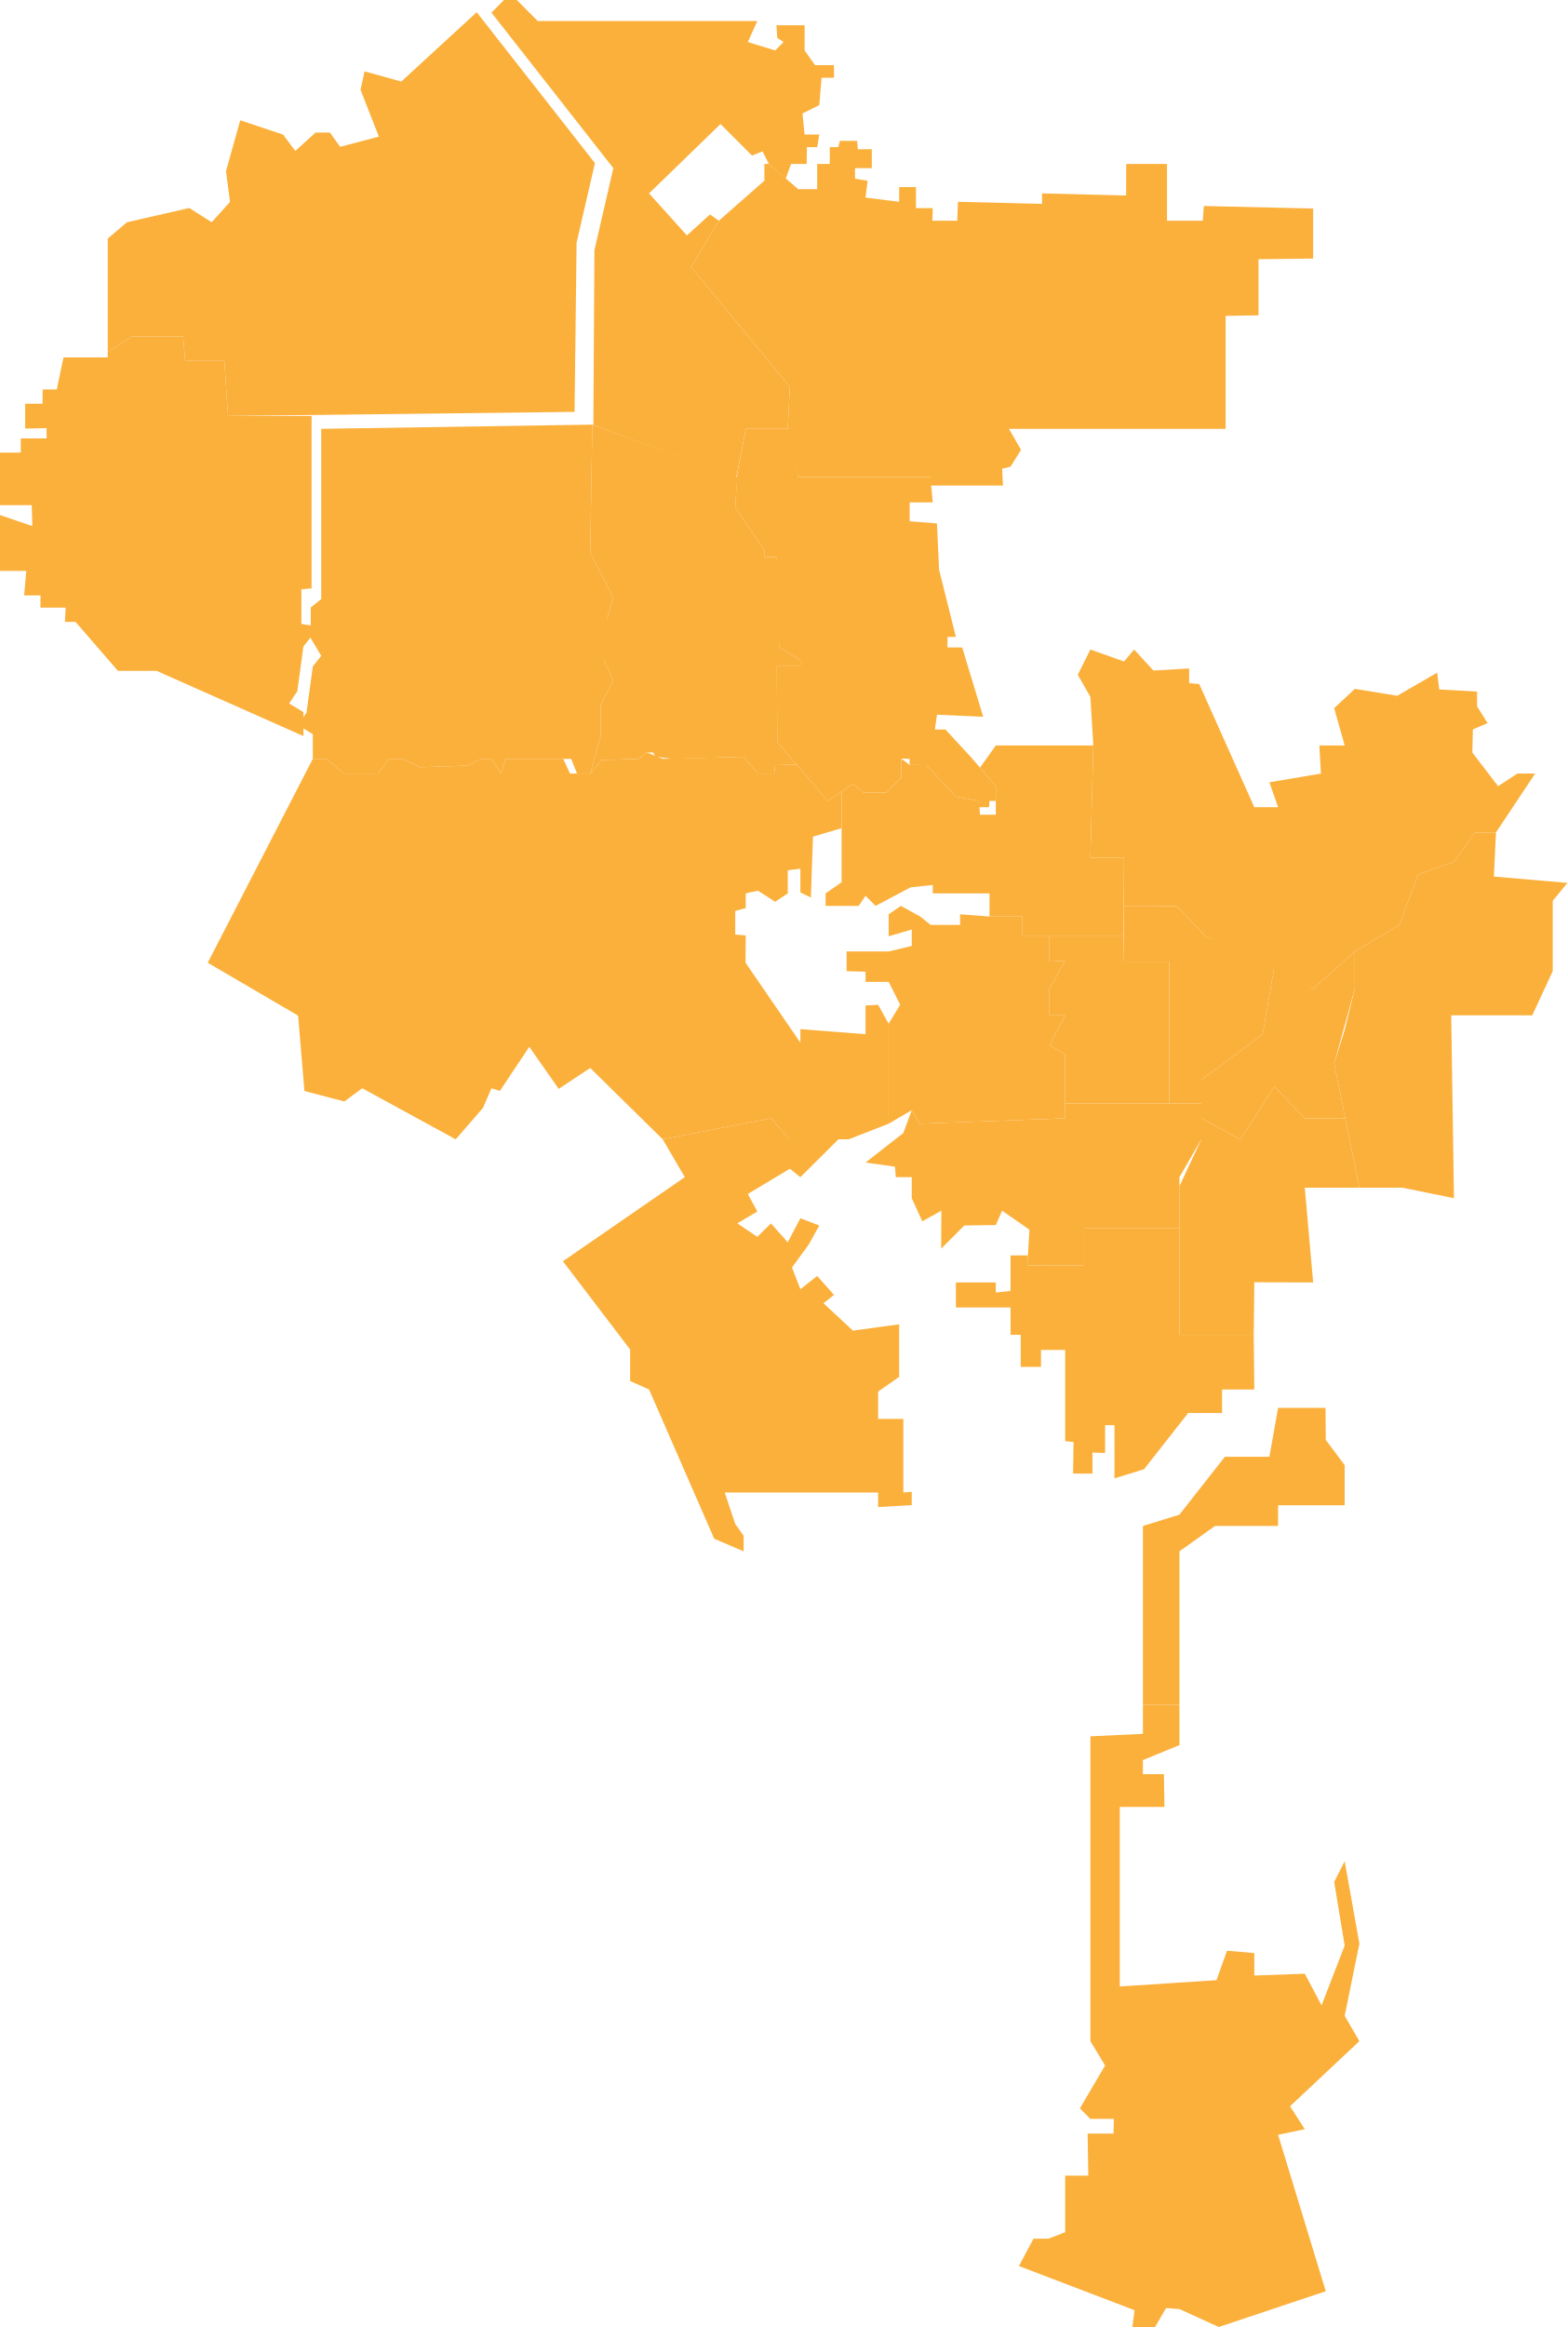
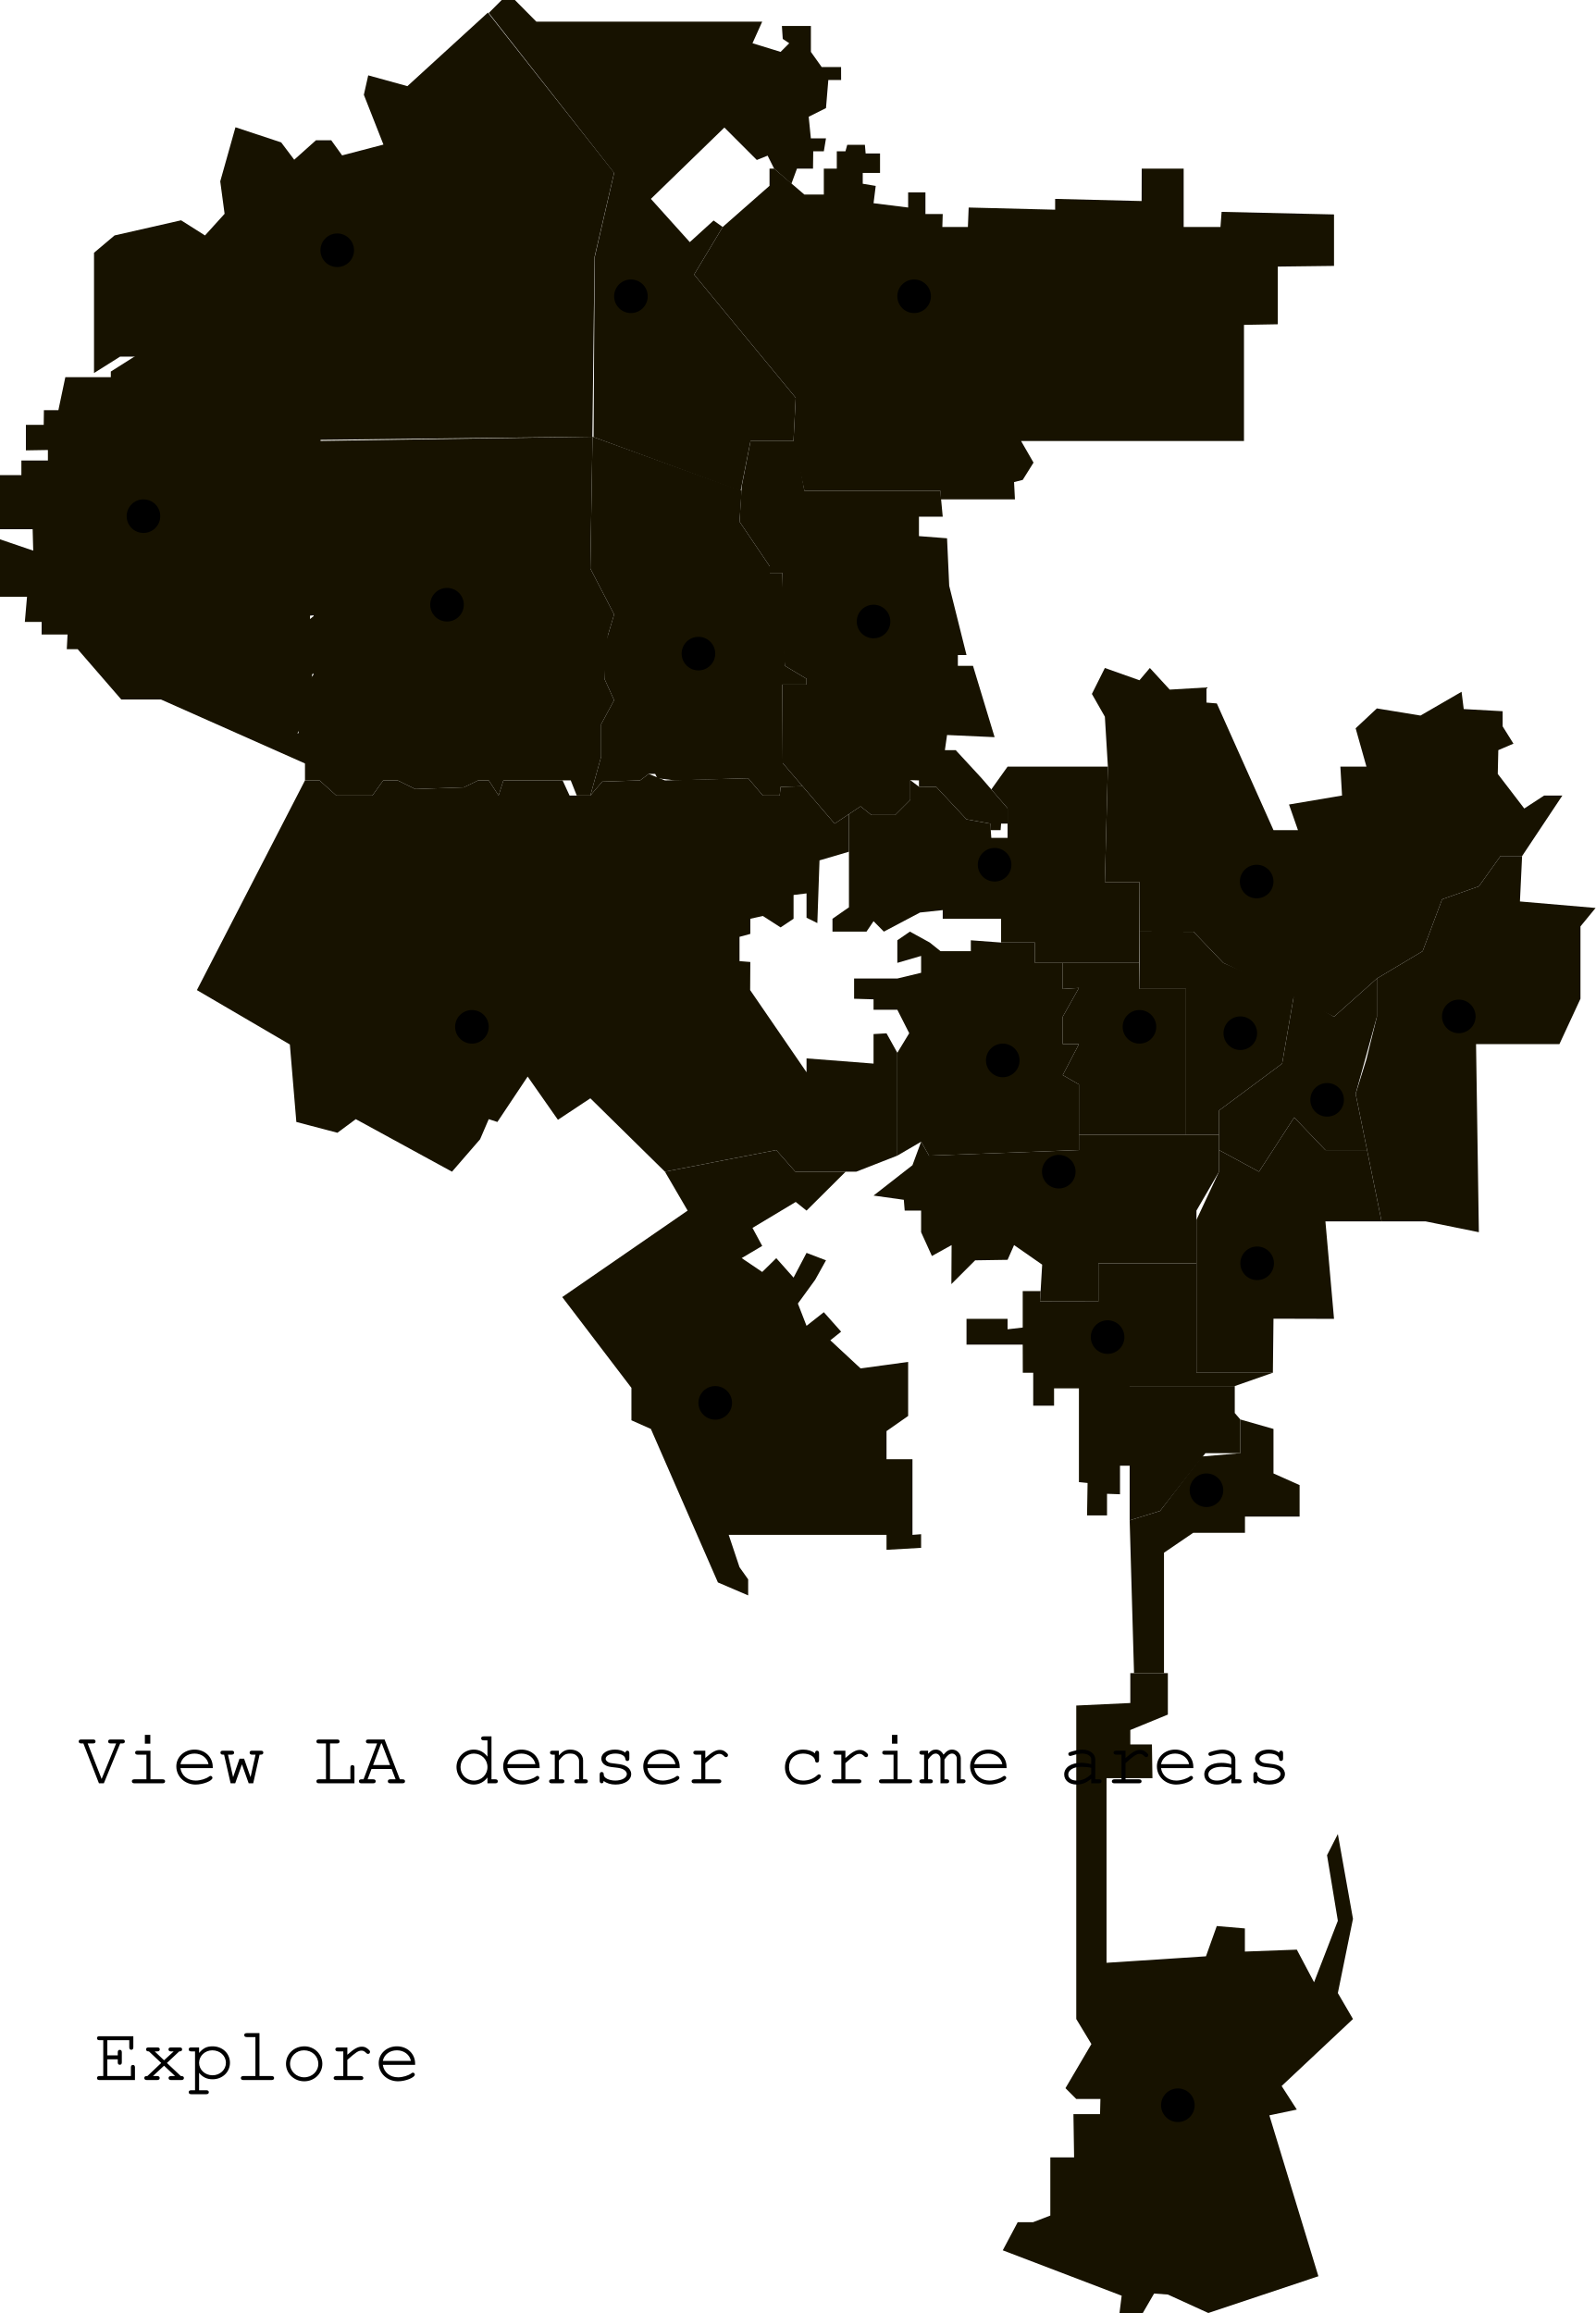
- <svg xmlns="http://www.w3.org/2000/svg" id="Layer_1" data-name="Layer 1" viewBox="0 0 745.85 1107">
+ <svg xmlns="http://www.w3.org/2000/svg" id="Layer_1" data-name="Layer 1" viewBox="0 0 738.08 1069.95">
  <defs>
    <style>
      .cls-1 {
-         fill: #fbb03b;
+         font-family: Courier, Courier;
+         font-size: 36px;
+       }
+ 
+       .cls-2, .cls-3 {
        stroke-width: 0px;
+       }
+ 
+       .cls-3 {
+         fill: #171200;
      }
    </style>
  </defs>
-   <g transform="scale(0.97)">
-     <polygon class="cls-1" points="233.85 6 196.85 40 178.85 35 176.85 44 185.85 67 166.85 72 161.85 65 154.85 65 144.85 74 138.85 66 117.85 59 110.85 84 112.85 99 103.85 109 92.85 102 62.29 109 52.85 117 52.85 172.59 64.85 165 89.85 165 90.85 177 110.08 177 111.85 204 281.85 202 282.85 119 291.85 80 233.85 6" />
-   </g>
-   <g transform="scale(0.97)">
-     <polygon class="cls-1" points="52.85 175.28 31.15 175.28 27.85 191 20.94 191 20.85 198 12.35 198 12.35 210.18 22.85 210 22.85 215 10.2 215 10.2 221.99 0 221.99 0 247.77 15.57 247.77 15.85 258 0 252.6 0 279.99 12.89 279.99 11.85 292 19.87 292 19.85 298 32.22 298 31.85 305 37.05 305 57.85 329 76.79 329 148.85 361 148.85 349.26 141.85 345 145.85 339 148.85 317.04 152.85 312 152.85 306.84 147.85 306 147.85 289 152.85 288.58 152.85 204 111.85 204 110.08 177 90.85 177 89.85 165 64.85 165 52.85 172.59 52.85 175.28" />
-   </g>
-   <polygon class="cls-1" points="233.85 6 239.85 0 245.94 0 255.85 10 360.35 10 355.85 20 368.85 24 372.85 20 369.85 18 369.45 12 382.87 12 382.87 24 387.85 31 396.83 31 396.85 37 390.93 37 389.85 50 381.85 54 382.85 64 389.85 64 388.85 70 383.95 70 383.85 78 376.43 78 373.85 85 365.85 78 362.85 72 357.85 74 342.85 59 308.85 92 326.85 112 337.85 102 342.06 105 328.85 127 375.85 184 374.82 204 354.95 204 350.34 227.18 282.34 202.18 282.85 119 291.85 80 233.85 6" />
-   <polygon class="cls-1" points="379.85 90 365.85 78 363.73 78 363.73 85.95 342.06 105 328.85 127 375.85 184 374.82 204 379.85 227 442.72 227 442.85 231 477.25 231 476.85 223 480.85 222 485.85 214 480.09 204 583.2 204 583.2 150.28 598.85 150 598.85 123.32 624.85 123 624.85 99.2 572.85 98 572.33 105 555.3 105 555.3 78 535.9 78 535.85 93 495.85 92 495.85 97 455.85 96 455.49 105 443.67 105 443.85 99 435.85 99 435.85 89 427.85 89 427.85 96 411.85 94 412.85 86 406.85 85 406.85 80 414.85 80 414.85 71 408.19 71 407.85 67 399.68 67 398.85 70 394.85 70 394.85 78 388.85 78 388.85 90 379.85 90" />
-   <polygon class="cls-1" points="375.72 204 354.95 204 350.85 225 349.85 241.29 363.85 262 363.85 265 369.65 265 369.85 296 370.85 308 380.85 314 380.85 316.68 369.65 316.68 369.85 353 393.85 381 405.85 373 410.85 377 421.85 377 428.85 370 428.85 360.88 432.85 361 432.85 363.91 440.85 364 454.85 379 465.85 381 465.85 384 470.62 384 470.85 381 473.85 381 473.85 373.88 461.85 360 449.85 347 444.85 347 445.85 340 467.85 341 457.85 308 450.85 308 450.85 303 454.85 303 446.85 271 445.85 249 432.85 248 432.85 239 443.85 239 442.72 227 379.85 227 375.72 204" />
-   <polygon class="cls-1" points="281.85 202 280.85 263 291.85 284.22 287.35 299.34 287.35 313.96 291.85 323.89 285.85 335 285.85 350 280.85 368 286.35 361.57 303.85 361 307.85 358 310.85 358 311.85 360 319.85 361 353.85 360 360.66 368 368.43 368 368.85 364 379.01 363.69 369.85 353 369.65 316.68 380.85 316.68 380.85 314 370.85 308 369.65 265 363.85 265 363.85 262 349.85 241.29 350.83 227 281.85 202" />
-   <polygon class="cls-1" points="152.85 204 281.85 202 280.85 263 291.85 284.22 288.94 294 287.35 313.96 291.85 323.89 285.85 335 285.85 350 280.85 368 274.56 368 271.78 361 240.64 361 238.41 368 233.85 361 228.96 361 222.35 364.21 199.85 365 191.71 361 185.04 361 180.03 368 163.35 368 155.57 361 148.85 361 148.85 349.26 141.85 345 145.85 339 148.85 317.04 152.85 312 147.85 303.61 147.85 289 152.85 285 152.85 204" />
-   <polygon class="cls-1" points="98.85 458 148.85 361 155.57 361 163.35 368 180.03 368 185.04 361 191.71 361 199.85 365 222.35 364.21 228.96 361 233.85 361 238.41 368 240.64 361 268.01 361 271.23 368 280.85 368 286.35 361.57 303.85 361 307.85 358 315.35 361 353.85 360 360.66 368 368.43 368 368.85 364 379.01 363.69 393.85 381 400.47 376.59 400.47 393.99 386.85 398 385.85 427 380.85 424.52 380.85 413.27 374.85 414 374.85 425 368.85 429 360.66 423.72 354.85 425 354.85 432 349.85 433.36 349.85 444.6 354.85 445 354.77 458 380.85 496.01 380.85 489.59 411.85 492 411.85 478.34 417.85 478 422.85 487 422.85 534.57 403.85 542 375.66 542 366.85 532 315.35 542 280.85 508.06 265.85 518 251.85 498 237.85 519 233.85 517.7 229.85 527 216.85 542 172.35 517.7 163.85 524 144.85 519 141.85 483.16 98.85 458" />
-   <polygon class="cls-1" points="325.85 560 267.85 600 299.85 642 299.85 657 308.85 661 339.85 732 353.85 738 353.85 730.58 349.85 724.96 344.85 710 417.85 710 417.85 716.92 433.85 716 433.85 709.69 429.85 710 429.85 675 417.85 675 417.85 662 427.85 655 427.85 630 405.85 633 391.85 620 396.85 616 388.85 607 380.85 613.3 376.85 603 384.85 592 389.85 583 380.85 579.56 374.85 591 366.85 582 360.35 588.39 350.85 581.97 360.35 576.34 355.85 568 375.85 556 380.85 560 398.95 542 375.66 542 366.85 532 315.35 542 325.85 560" />
-   <polygon class="cls-1" points="473.85 354.63 466.32 365.17 473.85 373.88 473.85 381 473.85 387.57 466.32 387.57 465.85 381 454.85 379 440.85 364 432.85 363.91 428.85 360.88 428.85 370 421.85 377 410.85 377 405.85 373 400.47 376.59 400.47 393.99 400.47 400.42 400.47 419.7 392.85 425 392.85 430.95 408.59 430.95 411.85 426.13 416.62 430.95 433.35 422.11 443.85 421 443.85 425 470.85 425 470.85 436 486.51 436 486.51 445.4 534.71 445.4 534.85 408 518.85 408 520.25 354.63 473.85 354.63" />
-   <polygon class="cls-1" points="710.85 417 711.85 396 701.85 396 691.85 410 674.85 416 665.85 440 644.68 452.64 644.68 470.31 639.85 490 634.85 506 646.85 565 667.26 565 691.85 570 690.55 483 729.11 483 738.85 462 738.85 428.54 745.85 420 710.85 417" />
-   <polygon class="cls-1" points="606.43 459.69 624.85 470.31 644.68 452.64 644.68 470.31 634.85 506 640.14 532 620.87 532 606.43 516.9 590.14 542 571.66 532 571.66 513.69 600.85 492 606.43 459.69" />
-   <polygon class="cls-1" points="571.66 542 571.66 532 590.14 542 606.43 516.9 620.87 532 640.14 532 646.85 565 620.87 565 624.85 610.08 596.85 610 596.57 635 561.22 635 561.22 564.29 571.66 542" />
-   <polygon class="cls-1" points="534.85 430.95 534.85 457.45 556.4 457.45 556.4 524.93 571.66 524.93 571.66 513.69 600.85 492 606.43 459.69 573.63 445.4 559.85 431 534.85 430.95" />
-   <polygon class="cls-1" points="499.37 445.4 499.37 457.45 506.85 457 499.37 470.31 499.37 483 506.85 483 499.37 497.32 506.85 501.64 506.85 524.93 556.4 524.93 556.4 457.45 534.85 457.45 534.71 445.4 499.37 445.4" />
-   <polygon class="cls-1" points="433.85 528.15 422.85 534.57 422.85 487 428.35 477.94 422.85 467.09 411.85 467.09 411.85 462.27 402.85 462 402.85 452.64 422.85 452.64 433.85 450 433.85 442.19 422.85 445.4 422.85 434.96 428.67 430.95 437.85 436 442.85 440 456.85 440 456.85 434.96 470.85 436 486.51 436 486.51 445.4 499.37 445.4 499.37 457.45 506.85 457 499.37 470.31 499.37 483 506.85 483 499.37 497.32 506.85 501.64 506.85 524.93 506.85 532 437.51 534.57 433.85 528.15" />
-   <polygon class="cls-1" points="429.85 539 433.85 528.15 437.51 534.57 506.85 532 506.85 524.93 571.66 524.93 571.66 542 561.22 560 561.22 584.38 515.85 584.38 515.85 602.05 488.85 602 489.85 585 476.85 575.95 473.85 582.77 458.85 583 447.85 594 447.95 575.95 438.85 581 433.85 570 433.85 560 426.26 560 425.85 555 411.85 553.05 429.85 539" />
-   <polygon class="cls-1" points="506.85 642.22 495.35 642.22 495.35 650.25 485.71 650.25 485.71 635 480.89 635 480.85 622 454.85 622 454.85 610.08 473.85 610.08 473.85 614.9 480.85 614.1 480.85 597.23 489.13 597.23 488.85 602 515.85 602.05 515.85 584.38 561.22 584.38 561.22 635 596.57 635 596.85 661 531.5 661 531.85 678 525.85 678 525.85 691.22 519.85 691 519.85 701 510.61 701 510.85 686 506.85 685.59 506.85 642.22" />
-   <polygon class="cls-1" points="543.85 811 543.85 725.93 561.22 720.55 582.85 693 604.03 693 608.17 669.74 630.74 669.74 630.85 685 639.85 697 639.85 716.09 608.17 716.09 608.17 725.93 578.15 725.93 561.22 738 561.22 811 543.85 811" />
-   <polygon class="cls-1" points="532.85 945 532.85 859.59 554.09 859.59 553.85 844 543.85 844 543.85 837.31 561.22 830.18 561.22 811 543.85 811 543.85 824.83 518.85 826 518.85 971.01 525.85 982.59 513.85 1003 518.85 1008 530.02 1008 529.85 1015 517.54 1015 517.85 1035 506.85 1035 506.85 1061.92 498.85 1065 491.76 1065 484.85 1078 539.85 1099 538.85 1107 549.63 1107 554.85 1098 561.22 1098.46 579.94 1107 630.85 1090 608.17 1015.57 620.87 1012.9 613.85 1002 646.85 971.01 639.85 959 646.85 924.66 639.85 885.44 634.85 895.24 639.85 925.55 628.85 954 620.87 938.92 596.85 939.81 596.85 929.11 583.85 928 578.85 942 532.85 945" />
-   <polygon class="cls-1" points="518.85 309 512.85 321 518.85 331.53 520.25 354.63 518.85 408 534.85 408 534.85 430.95 559.85 431 573.63 445.4 624.85 470.31 644.68 452.64 665.85 440 674.85 416 691.85 410 701.85 396 711.85 396 730.48 368 722.05 368 712.85 374 700.6 358 700.85 347 707.85 344 702.85 336 702.85 329 684.85 328 683.85 320 664.85 331 644.68 327.7 634.85 336.89 639.85 354.63 627.79 354.63 628.56 368 604.03 372.15 608.17 384 596.85 384 570.64 325.4 565.85 325 565.85 318 548.85 319 539.66 309 534.85 314.67 518.85 309" />
-   <g transform="scale(0.97)">
-     <polygon class="cls-1" points="546.72 661 546.72 725.04 561.22 720.55 582.85 693 599.5 693 599.5 676.93 596.85 673.86 596.85 661 546.72 661" />
-   </g>
+   <polygon id="area_17" data-name="area 17" class="cls-3" points="225.69 5.82 188.45 39.85 170.33 34.85 168.31 43.85 177.37 66.88 158.25 71.88 153.21 64.87 146.17 64.87 136.1 73.88 130.06 65.87 108.92 58.87 101.88 83.89 103.89 98.9 94.83 108.91 83.76 101.91 52.99 108.91 43.49 116.92 43.49 172.56 55.57 164.96 80.74 164.96 81.74 176.98 101.1 176.98 102.88 204 274.01 202 275.02 118.92 284.08 79.89 225.69 5.82" />
+   <polygon id="area_21" data-name="area 21" class="cls-3" points="51.26 174.48 30.22 174.48 27.01 189.73 20.31 189.73 20.22 196.52 11.98 196.52 11.98 208.33 22.16 208.16 22.16 213.01 9.89 213.01 9.89 219.79 0 219.79 0 244.8 15.1 244.8 15.37 254.72 0 249.48 0 276.05 12.5 276.05 11.49 287.7 19.27 287.7 19.25 293.52 31.25 293.52 30.89 300.31 35.94 300.31 56.11 323.59 74.49 323.59 144.38 354.63 144.38 343.24 137.59 339.11 141.47 333.29 144.38 311.99 148.26 307.1 148.26 302.09 143.41 301.28 143.41 284.79 148.26 284.38 148.26 202.34 108.49 202.34 106.78 176.15 88.12 176.15 87.15 164.51 62.9 164.51 51.26 171.87 51.26 174.48" />
+   <polygon id="area_19" data-name="area 19" class="cls-3" points="226.08 6 232.08 0 238.17 0 248.08 10 352.58 10 348.08 20 361.08 24 365.08 20 362.08 18 361.68 12 375.1 12 375.1 24 380.08 31 389.06 31 389.08 37 383.16 37 382.08 50 374.08 54 375.08 64 382.08 64 381.08 70 376.18 70 376.08 78 368.66 78 366.08 85 358.08 78 355.08 72 350.08 74 335.08 59 301.08 92 319.08 112 330.08 102 334.29 105 321.08 127 368.08 184 367.05 204 347.18 204 342.57 227.18 274.57 202.18 275.08 119 284.08 80 226.08 6" />
+   <polygon id="area_16" data-name="area 16" class="cls-3" points="372.08 90 358.08 78 355.96 78 355.96 85.95 334.29 105 321.08 127 368.08 184 367.05 204 372.08 227 434.95 227 435.08 231 469.48 231 469.08 223 473.08 222 478.08 214 472.32 204 575.43 204 575.43 150.28 591.08 150 591.08 123.32 617.08 123 617.08 99.2 565.08 98 564.56 105 547.53 105 547.53 78 528.13 78 528.08 93 488.08 92 488.08 97 448.08 96 447.72 105 435.9 105 436.08 99 428.08 99 428.08 89 420.08 89 420.08 96 404.08 94 405.08 86 399.08 85 399.08 80 407.08 80 407.08 71 400.42 71 400.08 67 391.91 67 391.08 70 387.08 70 387.08 78 381.08 78 381.08 90 372.08 90" />
+   <polygon id="area_15" data-name="area 15" class="cls-3" points="367.95 204 347.18 204 343.08 225 342.08 241.29 356.08 262 356.08 265 361.88 265 362.08 296 363.08 308 373.08 314 373.08 316.68 361.88 316.68 362.08 353 386.08 381 398.08 373 403.08 377 414.08 377 421.08 370 421.08 360.88 425.08 361 425.08 363.91 433.08 364 447.08 379 458.08 381 458.08 384 462.85 384 463.08 381 466.08 381 466.08 373.88 454.08 360 442.08 347 437.08 347 438.08 340 460.08 341 450.08 308 443.08 308 443.08 303 447.08 303 439.08 271 438.08 249 425.08 248 425.08 239 436.08 239 434.95 227 372.08 227 367.95 204" />
+   <polygon id="area_9" data-name="area 9" class="cls-3" points="274.08 202 273.08 263 284.08 284.22 279.58 299.34 279.58 313.96 284.08 323.89 278.08 335 278.08 350 273.08 368 278.58 361.57 296.08 361 300.08 358 303.08 358 304.08 360 312.08 361 346.08 360 352.89 368 360.66 368 361.08 364 371.24 363.69 362.08 353 361.88 316.68 373.08 316.68 373.08 314 363.08 308 361.88 265 356.08 265 356.08 262 342.08 241.29 343.06 227 274.08 202" />
+   <polygon id="area_10" data-name="area 10" class="cls-3" points="145.08 204 274.08 202 273.08 263 284.08 284.22 281.17 294 279.58 313.96 284.08 323.89 278.08 335 278.08 350 273.08 368 266.79 368 264.01 361 232.87 361 230.64 368 226.08 361 221.19 361 214.58 364.21 192.08 365 183.94 361 177.27 361 172.26 368 155.58 368 147.8 361 141.08 361 141.08 349.26 134.08 345 138.08 339 141.08 317.04 145.08 312 140.08 303.61 140.08 289 145.08 285 145.08 204" />
+   <polygon id="area_8" data-name="area 8" class="cls-3" points="91.08 458 141.08 361 147.8 361 155.58 368 172.26 368 177.27 361 183.94 361 192.08 365 214.58 364.21 221.19 361 226.08 361 230.64 368 232.87 361 260.24 361 263.46 368 273.08 368 278.58 361.57 296.08 361 300.08 358 307.58 361 346.08 360 352.89 368 360.66 368 361.08 364 371.24 363.69 386.08 381 392.7 376.59 392.7 393.99 379.08 398 378.08 427 373.08 424.52 373.08 413.27 367.08 414 367.08 425 361.08 429 352.89 423.72 347.08 425 347.08 432 342.08 433.36 342.08 444.6 347.08 445 347 458 373.08 496.01 373.08 489.59 404.08 492 404.08 478.34 410.08 478 415.08 487 415.08 534.57 396.08 542 367.89 542 359.08 532 307.58 542 273.08 508.06 258.08 518 244.08 498 230.08 519 226.08 517.7 222.08 527 209.08 542 164.58 517.7 156.08 524 137.08 519 134.08 483.16 91.08 458" />
+   <polygon id="area_14" data-name="area 14" class="cls-3" points="318.08 560 260.08 600 292.08 642 292.08 657 301.08 661 332.08 732 346.08 738 346.08 730.58 342.08 724.96 337.08 710 410.08 710 410.08 716.92 426.08 716 426.08 709.69 422.08 710 422.08 675 410.08 675 410.08 662 420.08 655 420.08 630 398.08 633 384.08 620 389.08 616 381.08 607 373.08 613.3 369.08 603 377.08 592 382.08 583 373.08 579.56 367.08 591 359.08 582 352.58 588.39 343.08 581.97 352.58 576.34 348.08 568 368.08 556 373.08 560 391.18 542 367.89 542 359.08 532 307.58 542 318.08 560" />
+   <polygon id="area_9-2" data-name="area 9" class="cls-3" points="466.08 354.63 458.55 365.17 466.08 373.88 466.08 381 466.08 387.57 458.55 387.57 458.08 381 447.08 379 433.08 364 425.08 363.91 421.08 360.88 421.08 370 414.08 377 403.08 377 398.08 373 392.7 376.59 392.7 393.99 392.7 400.42 392.7 419.7 385.08 425 385.08 430.95 400.82 430.95 404.08 426.13 408.85 430.95 425.58 422.11 436.08 421 436.08 425 463.08 425 463.08 436 478.74 436 478.74 445.4 526.94 445.4 527.08 408 511.08 408 512.48 354.63 466.08 354.63" />
+   <polygon id="area_4" data-name="area 4" class="cls-3" points="703.08 417 704.08 396 694.08 396 684.08 410 667.08 416 658.08 440 636.91 452.64 636.91 470.31 632.08 490 627.08 506 639.08 565 659.49 565 684.08 570 682.78 483 721.34 483 731.08 462 731.08 428.54 738.08 420 703.08 417" />
+   <polygon id="area_1" data-name="area 1" class="cls-3" points="598.66 459.69 617.08 470.31 636.91 452.64 636.91 470.31 627.08 506 632.37 532 613.1 532 598.66 516.9 582.37 542 563.89 532 563.89 513.69 593.08 492 598.66 459.69" />
+   <polygon id="area_13" data-name="area 13" class="cls-3" points="563.89 542 563.89 532 582.37 542 598.66 516.9 613.1 532 632.37 532 639.08 565 613.1 565 617.08 610.08 589.08 610 588.8 635 553.45 635 553.45 564.29 563.89 542" />
+   <polygon id="area_2" data-name="area 2" class="cls-3" points="527.08 430.95 527.08 457.45 548.63 457.45 548.63 524.93 563.89 524.93 563.89 513.69 593.08 492 598.66 459.69 565.86 445.4 552.08 431 527.08 430.95" />
+   <polygon id="area_20" data-name="area 20" class="cls-3" points="491.6 445.4 491.6 457.45 499.08 457 491.6 470.31 491.6 483 499.08 483 491.6 497.32 499.08 501.64 499.08 524.93 548.63 524.93 548.63 457.45 527.08 457.45 526.94 445.4 491.6 445.4" />
+   <polygon id="area_7" data-name="area 7" class="cls-3" points="426.08 528.15 415.08 534.57 415.08 487 420.58 477.94 415.08 467.09 404.08 467.09 404.08 462.27 395.08 462 395.08 452.64 415.08 452.64 426.08 450 426.08 442.19 415.08 445.4 415.08 434.96 420.9 430.95 430.08 436 435.08 440 449.08 440 449.08 434.96 463.08 436 478.74 436 478.74 445.4 491.6 445.4 491.6 457.45 499.08 457 491.6 470.31 491.6 483 499.08 483 491.6 497.32 499.08 501.64 499.08 524.93 499.08 532 429.74 534.57 426.08 528.15" />
+   <polygon id="area_3" data-name="area 3" class="cls-3" points="422.08 539 426.08 528.15 429.74 534.57 499.08 532 499.08 524.93 563.89 524.93 563.89 542 553.45 560 553.45 584.38 508.08 584.38 508.08 602.05 481.08 602 482.08 585 469.08 575.95 466.08 582.77 451.08 583 440.08 594 440.18 575.95 431.08 581 426.08 570 426.08 560 418.49 560 418.08 555 404.08 553.05 422.08 539" />
+   <polygon class="cls-3" points="499.08 642.22 487.58 642.22 487.58 650.25 477.94 650.25 477.94 635 473.12 635 473.08 622 447.08 622 447.08 610.08 466.08 610.08 466.08 614.9 473.08 614.1 473.08 597.23 481.36 597.23 481.08 602 508.08 602.05 508.08 584.38 553.45 584.38 553.45 635 588.8 635 571.17 641.17 522.55 641.17 524.08 678 518.08 678 518.08 691.22 512.08 691 512.08 701 502.84 701 503.08 686 499.08 685.59 499.08 642.22" />
+   <polygon id="area_12" data-name="area 12" class="cls-3" points="524.57 773.95 522.55 703.29 536.61 698.93 555.94 673.75 573.74 672.21 573.74 656.62 589.08 661 589.08 681.59 601.16 686.98 601.16 701.55 575.89 701.55 575.89 709.05 551.94 709.05 538.43 718.26 538.43 773.95 524.57 773.95" />
+   <polygon id="area_5" data-name="area 5" class="cls-3" points="511.85 907.95 511.85 822.54 533.09 822.54 532.85 806.95 522.85 806.95 522.85 800.26 540.22 793.13 540.22 773.95 522.85 773.95 522.85 787.78 497.85 788.95 497.85 933.96 504.85 945.54 492.85 965.95 497.85 970.95 509.02 970.95 508.85 977.95 496.54 977.95 496.85 997.95 485.85 997.95 485.85 1024.87 477.85 1027.95 470.76 1027.95 463.85 1040.95 518.85 1061.95 517.85 1069.95 528.63 1069.95 533.85 1060.95 540.22 1061.41 558.94 1069.95 609.85 1052.95 587.17 978.52 599.87 975.85 592.85 964.95 625.85 933.96 618.85 921.95 625.85 887.61 618.85 848.39 613.85 858.19 618.85 888.5 607.85 916.95 599.87 901.87 575.85 902.76 575.85 892.06 562.85 890.95 557.85 904.95 511.85 907.95" />
+   <polygon id="area_11" data-name="area 11" class="cls-3" points="511.08 309 505.08 321 511.08 331.53 512.48 354.63 511.08 408 527.08 408 527.08 430.95 552.08 431 565.86 445.4 617.08 470.31 636.91 452.64 658.08 440 667.08 416 684.08 410 694.08 396 704.08 396 722.71 368 714.28 368 705.08 374 692.83 358 693.08 347 700.08 344 695.08 336 695.08 329 677.08 328 676.08 320 657.08 331 636.91 327.7 627.08 336.89 632.08 354.63 620.02 354.63 620.79 368 596.26 372.15 600.4 384 589.08 384 562.87 325.4 558.08 325 558.08 318 541.08 319 531.89 309 527.08 314.67 511.08 309" />
+   <polygon id="area_18" data-name="area 18" class="cls-3" points="522.55 641.17 522.55 703.29 536.61 698.93 557.59 672.21 573.74 672.21 573.74 656.62 571.17 653.64 571.17 641.17 522.55 641.17" />
+   <circle id="graph_point_17" data-name="graph point 17" class="cls-2" cx="156" cy="115.77" r="7.77" />
+   <circle id="graph_point_21" data-name="graph point 21" class="cls-2" cx="66.36" cy="238.77" r="7.77" />
+   <circle id="graph_point_19" data-name="graph point 19" class="cls-2" cx="291.85" cy="137.05" r="7.77" />
+   <circle id="graph_point_16" data-name="graph point 16" class="cls-2" cx="422.85" cy="137.05" r="7.77" />
+   <circle id="graph_point_15" data-name="graph point 15" class="cls-2" cx="404.08" cy="287.5" r="7.77" />
+   <circle id="graph_point_9" data-name="graph point 9" class="cls-2" cx="323.08" cy="302.35" r="7.77" />
+   <circle id="graph_point_10" data-name="graph point 10" class="cls-2" cx="206.78" cy="279.73" r="7.77" />
+   <circle id="graph_point_8" data-name="graph point 8" class="cls-2" cx="218.3" cy="474.99" r="7.77" />
+   <circle id="graph_point_6" data-name="graph point 6" class="cls-2" cx="460.08" cy="400.01" r="7.77" />
+   <circle id="graph_point_11" data-name="graph point 11" class="cls-2" cx="581.3" cy="407.79" r="7.77" />
+   <circle id="graph_point_7" data-name="graph point 7" class="cls-2" cx="463.85" cy="490.53" r="7.77" />
+   <circle id="graph_point_20" data-name="graph point 20" class="cls-2" cx="527.08" cy="474.99" r="7.77" />
+   <circle id="graph_point_2" data-name="graph point 2" class="cls-2" cx="573.74" cy="477.94" r="7.77" />
+   <circle id="graph_point_1" data-name="graph point 1" class="cls-2" cx="613.89" cy="508.76" r="7.77" />
+   <circle id="graph_point_4" data-name="graph point 4" class="cls-2" cx="674.8" cy="470.17" r="7.77" />
+   <circle id="graph_point_3" data-name="graph point 3" class="cls-2" cx="489.76" cy="542" r="7.77" />
+   <circle id="graph_point_14" data-name="graph point 14" class="cls-2" cx="330.85" cy="648.94" r="7.77" />
+   <circle id="graph_point_12" data-name="graph point 12" class="cls-2" cx="512.34" cy="618.51" r="7.77" transform="translate(-197.69 243.15) rotate(-22.5)" />
+   <circle id="graph_point_18" data-name="graph point 18" class="cls-2" cx="558.08" cy="689.36" r="7.77" />
+   <circle id="graph_point_5" data-name="graph point 5" class="cls-2" cx="544.85" cy="973.84" r="7.77" />
+   <circle id="graph_point_13" data-name="graph point 13" class="cls-2" cx="581.52" cy="584.38" r="7.77" />
+   <text class="cls-1">
+     <tspan x="43.49" y="962.19">Explore</tspan>
+   </text>
+   <text class="cls-1" transform="translate(36.27 824.92)">
+     <tspan x="0" y="0">View LA denser crime areas</tspan>
+   </text>
</svg>
